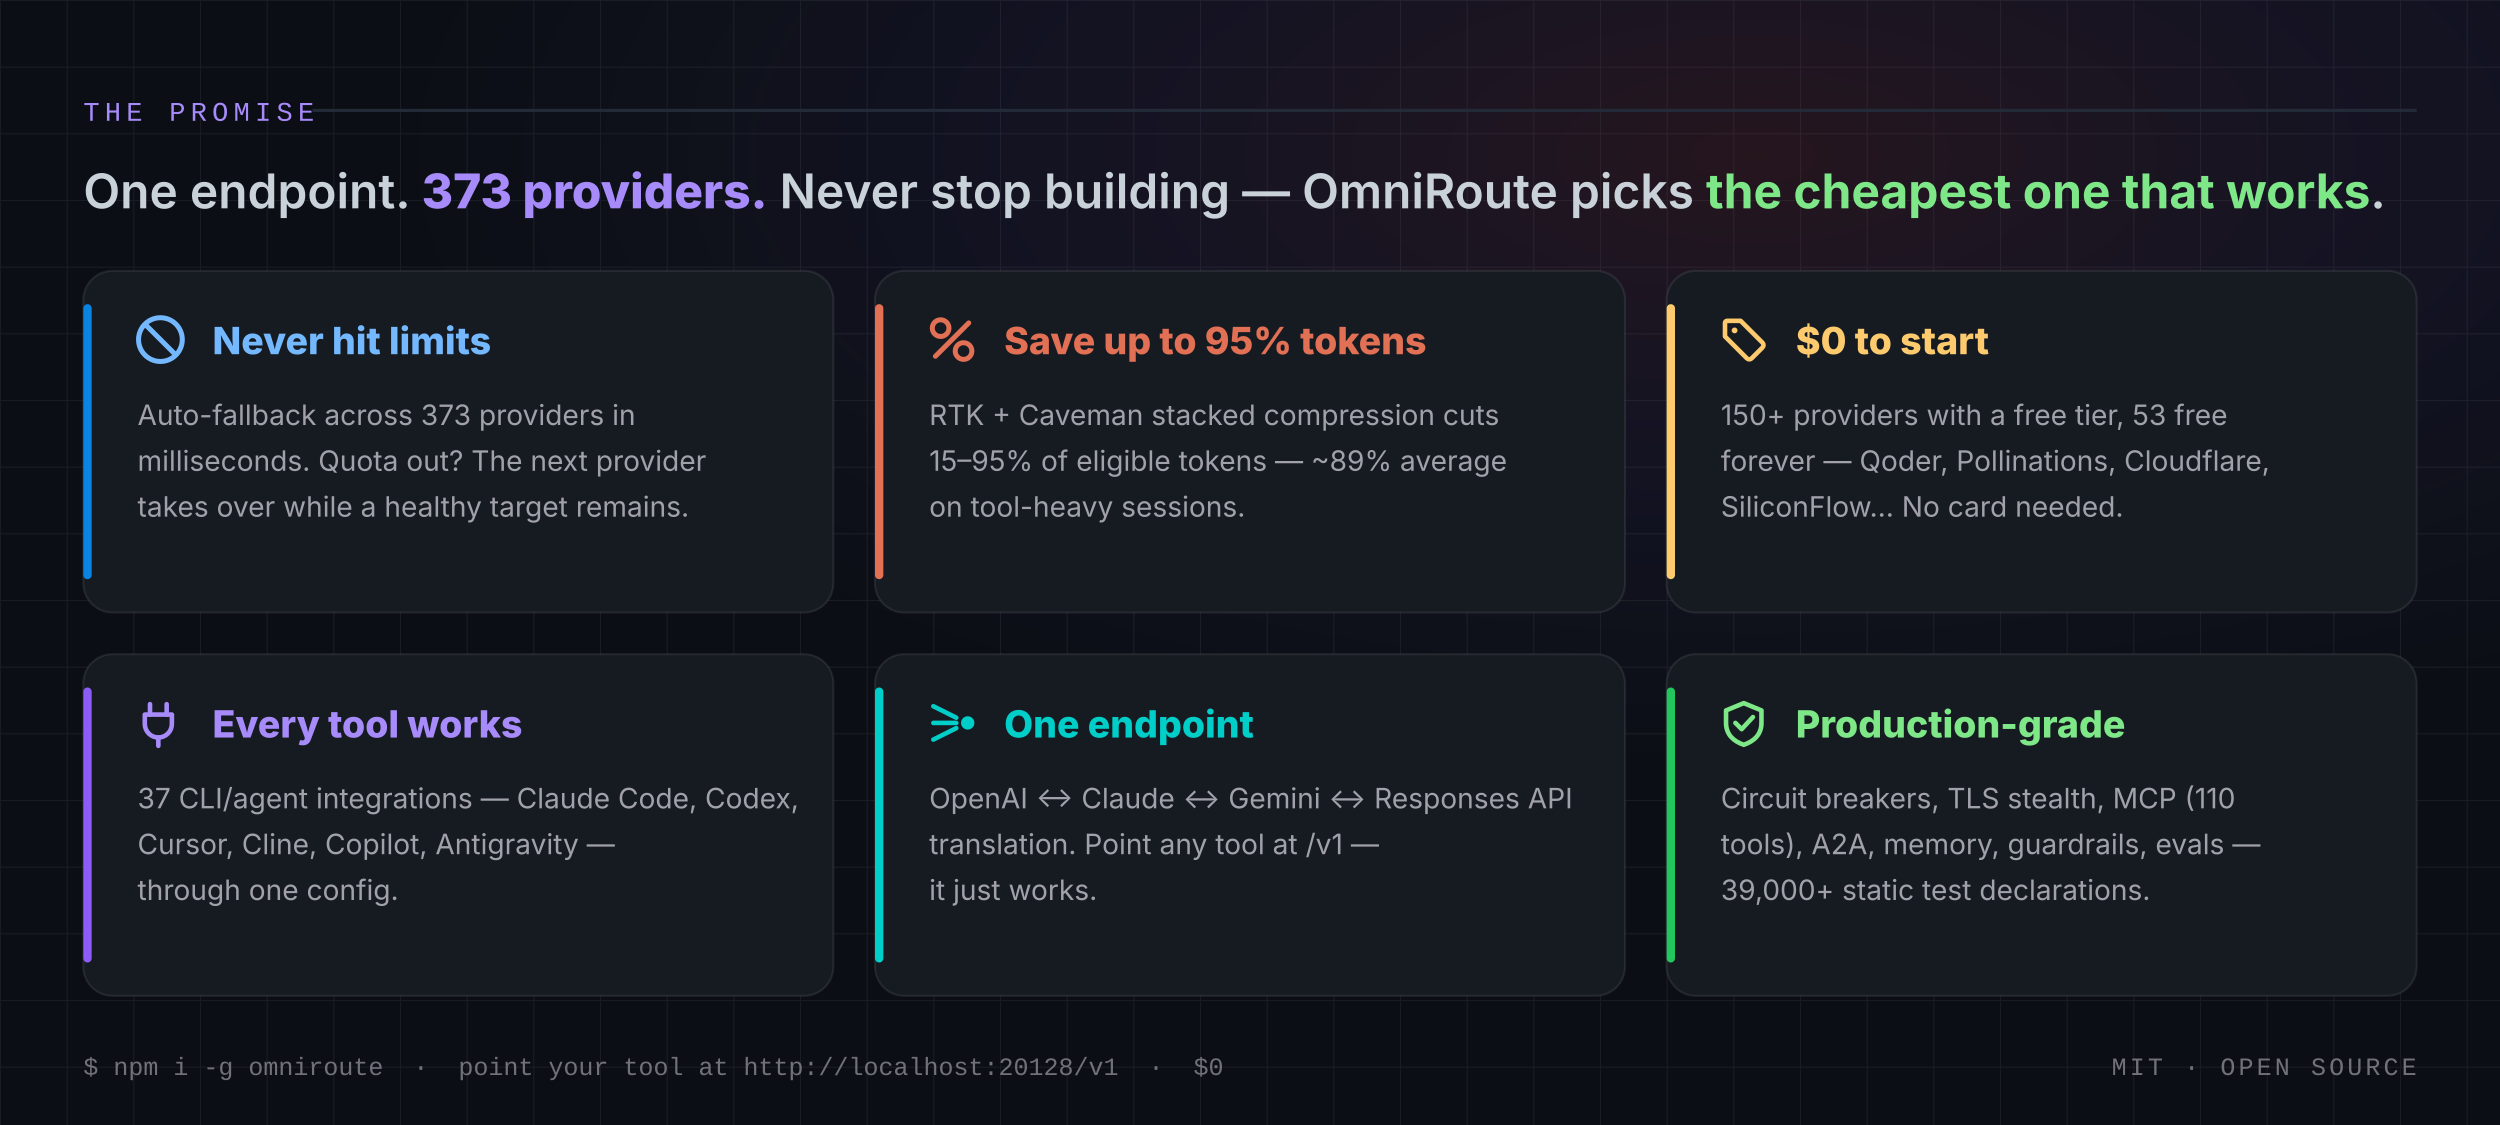
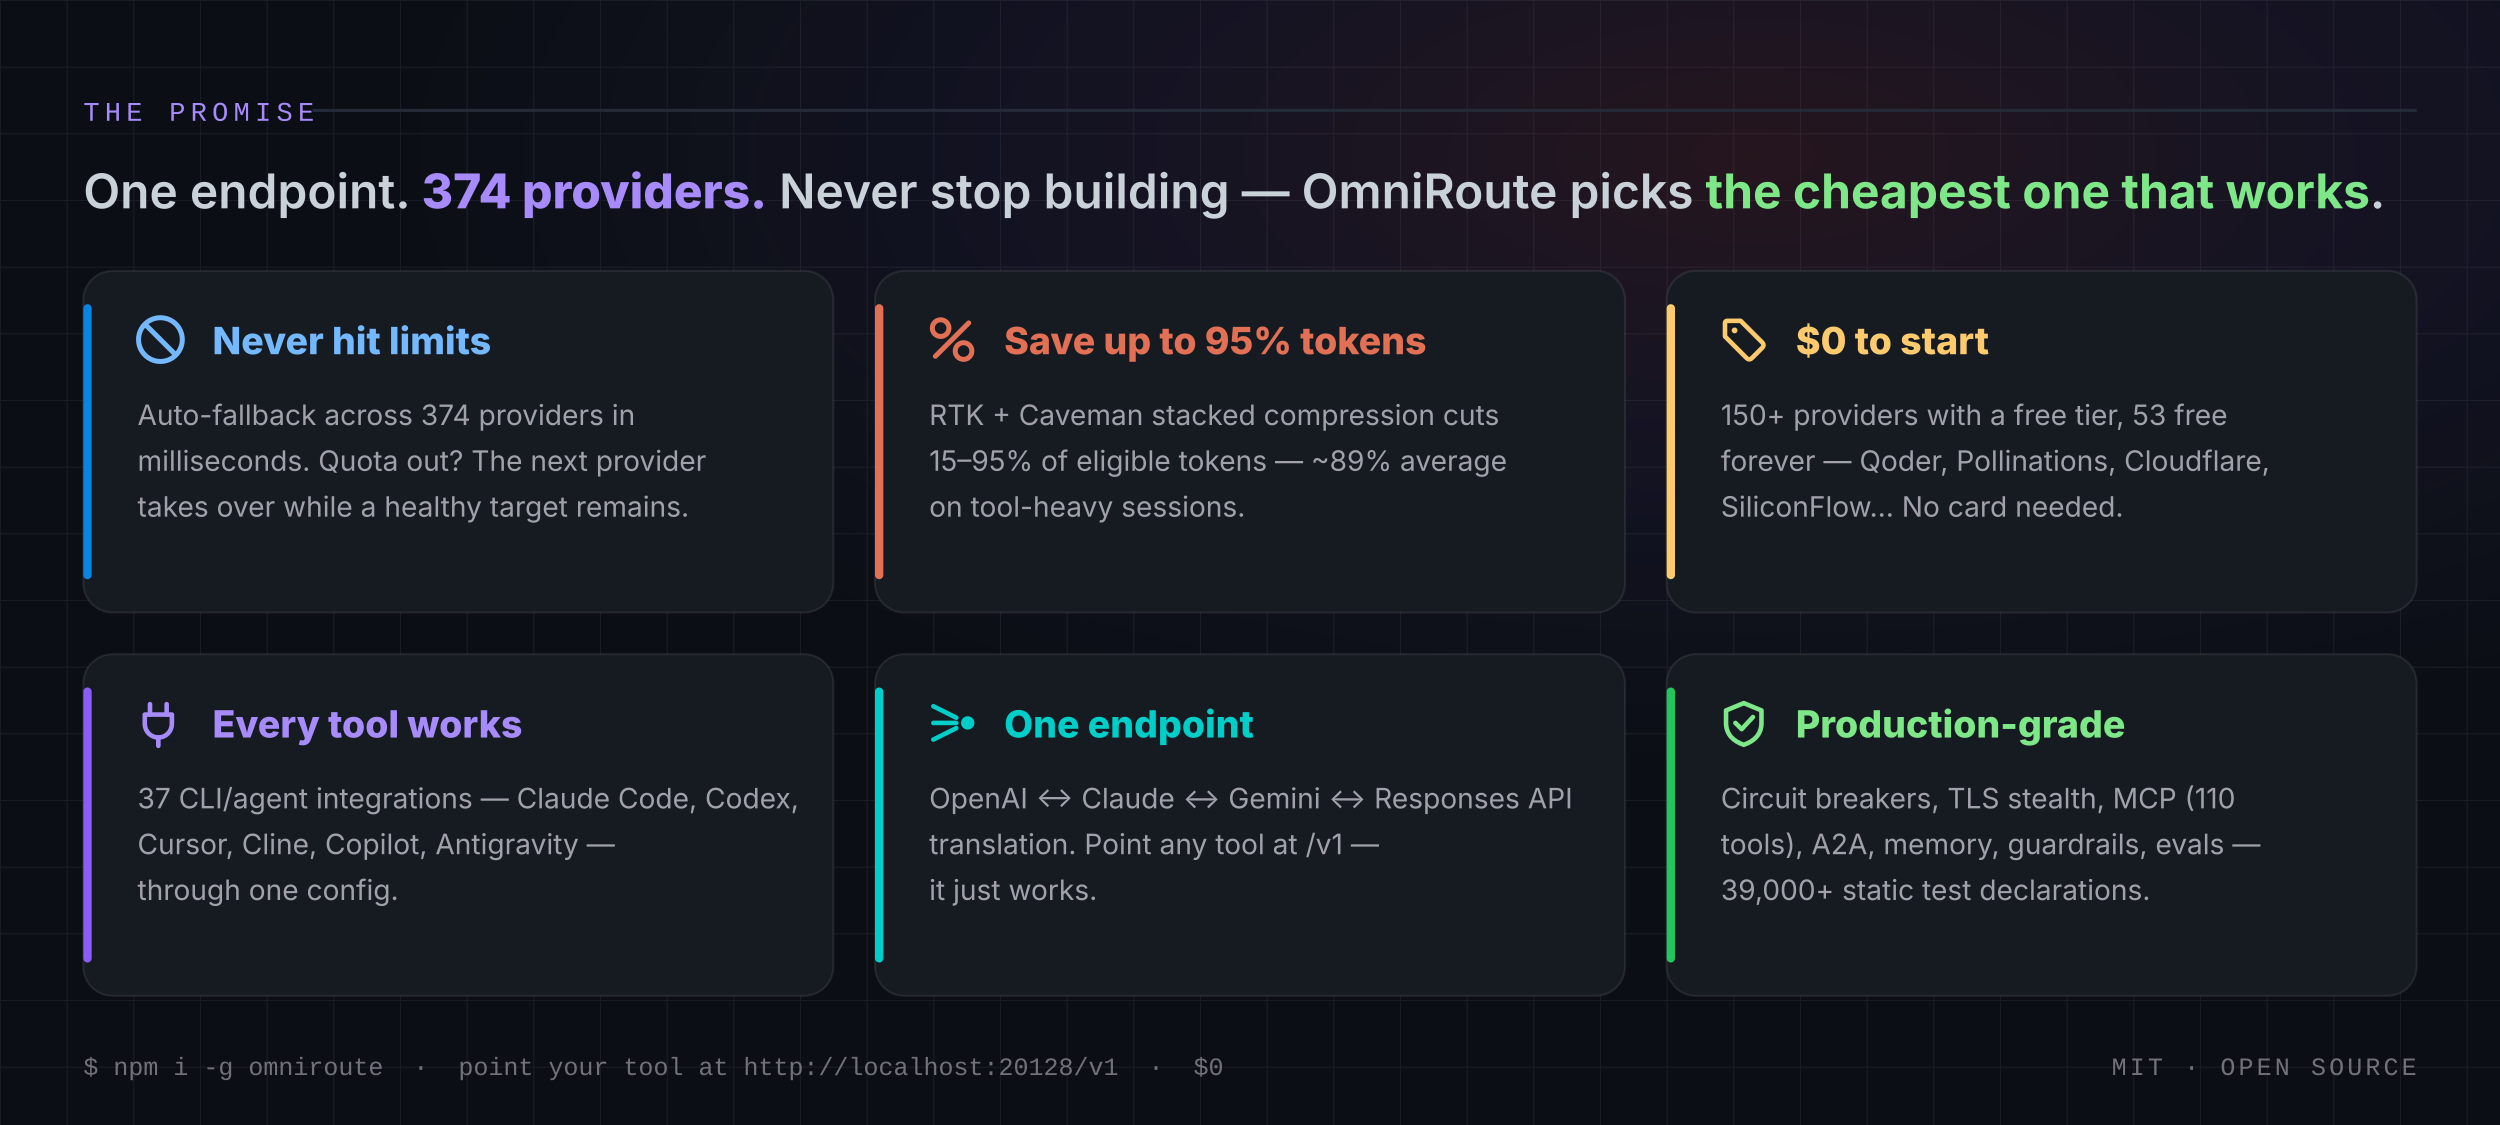
- <svg xmlns="http://www.w3.org/2000/svg" viewBox="0 0 1200 540" role="img" aria-label="The OmniRoute promise: one endpoint and 373 providers. Six pillars. Resilient fallback: automatic routing continues while another healthy target is available. Save up to 95 percent of eligible tokens: RTK plus Caveman stacked compression averages about 89 percent on tool-heavy sessions. Zero dollars to start: 150+ providers with a free tier and 53 recurring or keyless free-forever providers. Every tool works: 37 CLI and agent integration records, including Claude Code, Codex, Cursor, Cline, Copilot and Antigravity, through one config. One endpoint: OpenAI, Claude, Gemini and Responses API translation at /v1. Production controls: circuit breakers, TLS stealth, MCP with 110 tools, A2A, memory, guardrails, evals, and 39,000+ static test declarations across 5,100+ tracked test files.">
+ <svg xmlns="http://www.w3.org/2000/svg" viewBox="0 0 1200 540" role="img" aria-label="The OmniRoute promise: one endpoint and 374 providers. Six pillars. Resilient fallback: automatic routing continues while another healthy target is available. Save up to 95 percent of eligible tokens: RTK plus Caveman stacked compression averages about 89 percent on tool-heavy sessions. Zero dollars to start: 150+ providers with a free tier and 53 recurring or keyless free-forever providers. Every tool works: 37 CLI and agent integration records, including Claude Code, Codex, Cursor, Cline, Copilot and Antigravity, through one config. One endpoint: OpenAI, Claude, Gemini and Responses API translation at /v1. Production controls: circuit breakers, TLS stealth, MCP with 110 tools, A2A, memory, guardrails, evals, and 39,000+ static test declarations across 5,100+ tracked test files.">
  <defs>
    <pattern id="gridPaperP" width="32" height="32" patternUnits="userSpaceOnUse">
      <path d="M 32 0 L 0 0 0 32" fill="none" stroke="#ffffff" stroke-opacity="0.06" stroke-width="1" />
    </pattern>
    <radialGradient id="bgGlowP" cx="70%" cy="14%" r="55%">
      <stop offset="0%" stop-color="#e54d5e" stop-opacity="0.12" />
      <stop offset="55%" stop-color="#8b5cf6" stop-opacity="0.06" />
      <stop offset="100%" stop-color="#6366f1" stop-opacity="0" />
    </radialGradient>
  </defs>
  <rect width="1200" height="540" fill="#0b0e14" />
  <rect width="1200" height="540" fill="url(#gridPaperP)" />
  <rect width="1200" height="540" fill="url(#bgGlowP)" />
  <g>
    <text x="40" y="58" font-family="Consolas, 'Courier New', monospace" font-size="13" letter-spacing="2.5" fill="#a78bfa">THE PROMISE</text>
    <line x1="150" y1="53" x2="1160" y2="53" stroke="#232b38" stroke-width="1.5" />
  </g>
  <g>
-     <text x="40" y="100" font-family="Inter, 'Segoe UI', Arial, Helvetica, system-ui, sans-serif" font-size="23" font-weight="600" fill="#c9d1d9">One endpoint. <tspan fill="#a78bfa" font-weight="800">373 providers.</tspan> Never stop building — OmniRoute picks <tspan fill="#7ee787" font-weight="700">the cheapest one that works</tspan>.</text>
+     <text x="40" y="100" font-family="Inter, 'Segoe UI', Arial, Helvetica, system-ui, sans-serif" font-size="23" font-weight="600" fill="#c9d1d9">One endpoint. <tspan fill="#a78bfa" font-weight="800">374 providers.</tspan> Never stop building — OmniRoute picks <tspan fill="#7ee787" font-weight="700">the cheapest one that works</tspan>.</text>
  </g>
  <g font-family="Inter, 'Segoe UI', Arial, Helvetica, system-ui, sans-serif">
    <g>
      <rect x="40" y="130" width="360" height="164" rx="14" fill="#161b22" stroke="#ffffff" stroke-opacity="0.08" stroke-width="1" />
      <rect x="40" y="130" width="360" height="164" rx="14" fill="none" stroke="#74b9ff" stroke-width="1.5" opacity="0">
        <animate attributeName="opacity" values="0;0.9;0;0" keyTimes="0;0.055;0.12;1" dur="12s" begin="3s" repeatCount="indefinite" />
      </rect>
      <rect x="40" y="146" width="4" height="132" rx="2" fill="#0984e3" />
      <g transform="translate(66,152)" stroke="#74b9ff" stroke-width="2.4" fill="none" stroke-linecap="round">
        <circle cx="11" cy="11" r="10.5" />
        <line x1="3.9" y1="3.9" x2="18.1" y2="18.1" />
      </g>
      <text x="102" y="170" font-size="18" font-weight="800" fill="#74b9ff">Never hit limits</text>
-       <text x="66" y="204" font-size="13.5" fill="#a1a1aa">Auto-fallback across 373 providers in</text>
+       <text x="66" y="204" font-size="13.5" fill="#a1a1aa">Auto-fallback across 374 providers in</text>
      <text x="66" y="226" font-size="13.5" fill="#a1a1aa">milliseconds. Quota out? The next provider</text>
      <text x="66" y="248" font-size="13.5" fill="#a1a1aa">takes over while a healthy target remains.</text>
    </g>
    <g>
      <rect x="420" y="130" width="360" height="164" rx="14" fill="#161b22" stroke="#ffffff" stroke-opacity="0.08" stroke-width="1" />
      <rect x="420" y="130" width="360" height="164" rx="14" fill="none" stroke="#e17055" stroke-width="1.5" opacity="0">
        <animate attributeName="opacity" values="0;0;0.9;0;0" keyTimes="0;0.167;0.222;0.287;1" dur="12s" begin="3s" repeatCount="indefinite" />
      </rect>
      <rect x="420" y="146" width="4" height="132" rx="2" fill="#e17055" />
      <g transform="translate(446,152)" stroke="#e17055" stroke-width="2.4" fill="none" stroke-linecap="round">
        <circle cx="5.5" cy="5.5" r="4" />
        <circle cx="16.5" cy="16.5" r="4" />
        <line x1="19" y1="3" x2="3" y2="19" />
      </g>
      <text x="482" y="170" font-size="18" font-weight="800" fill="#e17055">Save up to 95% tokens</text>
      <text x="446" y="204" font-size="13.5" fill="#a1a1aa">RTK + Caveman stacked compression cuts</text>
      <text x="446" y="226" font-size="13.5" fill="#a1a1aa">15–95% of eligible tokens — ~89% average</text>
      <text x="446" y="248" font-size="13.5" fill="#a1a1aa">on tool-heavy sessions.</text>
    </g>
    <g>
      <rect x="800" y="130" width="360" height="164" rx="14" fill="#161b22" stroke="#ffffff" stroke-opacity="0.08" stroke-width="1" />
      <rect x="800" y="130" width="360" height="164" rx="14" fill="none" stroke="#fdcb6e" stroke-width="1.5" opacity="0">
        <animate attributeName="opacity" values="0;0;0.9;0;0" keyTimes="0;0.334;0.389;0.454;1" dur="12s" begin="3s" repeatCount="indefinite" />
      </rect>
      <rect x="800" y="146" width="4" height="132" rx="2" fill="#fdcb6e" />
      <g transform="translate(826,152)" stroke="#fdcb6e" stroke-width="2.2" fill="none" stroke-linecap="round" stroke-linejoin="round">
        <path d="M 2,9.5 L 2,3 A 1,1 0 0 1 3,2 L 9.5,2 L 20,12.5 A 1.6,1.6 0 0 1 20,14.8 L 14.8,20 A 1.6,1.6 0 0 1 12.5,20 Z" />
        <circle cx="6.6" cy="6.6" r="1.4" fill="#fdcb6e" stroke="none" />
      </g>
      <text x="862" y="170" font-size="18" font-weight="800" fill="#fdcb6e">$0 to start</text>
      <text x="826" y="204" font-size="13.5" fill="#a1a1aa">150+ providers with a free tier, 53 free</text>
      <text x="826" y="226" font-size="13.5" fill="#a1a1aa">forever — Qoder, Pollinations, Cloudflare,</text>
      <text x="826" y="248" font-size="13.5" fill="#a1a1aa">SiliconFlow… No card needed.</text>
    </g>
    <g>
      <rect x="40" y="314" width="360" height="164" rx="14" fill="#161b22" stroke="#ffffff" stroke-opacity="0.08" stroke-width="1" />
      <rect x="40" y="314" width="360" height="164" rx="14" fill="none" stroke="#a78bfa" stroke-width="1.5" opacity="0">
        <animate attributeName="opacity" values="0;0;0.9;0;0" keyTimes="0;0.5;0.555;0.62;1" dur="12s" begin="3s" repeatCount="indefinite" />
      </rect>
      <rect x="40" y="330" width="4" height="132" rx="2" fill="#8b5cf6" />
      <g transform="translate(66,336)" stroke="#a78bfa" stroke-width="2.2" fill="none" stroke-linecap="round" stroke-linejoin="round">
        <path d="M 6,2 L 6,7 M 14,2 L 14,7" />
        <path d="M 3.5,7 L 16.5,7 L 16.5,11.5 A 6.5,6.5 0 0 1 10,18 A 6.5,6.5 0 0 1 3.5,11.5 Z" />
        <path d="M 10,18 L 10,22" />
      </g>
      <text x="102" y="354" font-size="18" font-weight="800" fill="#a78bfa">Every tool works</text>
      <text x="66" y="388" font-size="13.5" fill="#a1a1aa">37 CLI/agent integrations — Claude Code, Codex,</text>
      <text x="66" y="410" font-size="13.5" fill="#a1a1aa">Cursor, Cline, Copilot, Antigravity —</text>
      <text x="66" y="432" font-size="13.5" fill="#a1a1aa">through one config.</text>
    </g>
    <g>
      <rect x="420" y="314" width="360" height="164" rx="14" fill="#161b22" stroke="#ffffff" stroke-opacity="0.08" stroke-width="1" />
      <rect x="420" y="314" width="360" height="164" rx="14" fill="none" stroke="#00cec9" stroke-width="1.5" opacity="0">
        <animate attributeName="opacity" values="0;0;0.9;0;0" keyTimes="0;0.667;0.722;0.787;1" dur="12s" begin="3s" repeatCount="indefinite" />
      </rect>
      <rect x="420" y="330" width="4" height="132" rx="2" fill="#00cec9" />
      <g transform="translate(446,336)" stroke="#00cec9" stroke-width="2.2" fill="none" stroke-linecap="round">
        <path d="M 2,3 L 13,8.5 M 2,11 L 13,11 M 2,19 L 13,13.5" />
        <circle cx="18.5" cy="11" r="3.2" fill="#00cec9" stroke="none" />
      </g>
      <text x="482" y="354" font-size="18" font-weight="800" fill="#00cec9">One endpoint</text>
      <text x="446" y="388" font-size="13.5" fill="#a1a1aa">OpenAI ↔ Claude ↔ Gemini ↔ Responses API</text>
      <text x="446" y="410" font-size="13.5" fill="#a1a1aa">translation. Point any tool at /v1 —</text>
      <text x="446" y="432" font-size="13.5" fill="#a1a1aa">it just works.</text>
    </g>
    <g>
      <rect x="800" y="314" width="360" height="164" rx="14" fill="#161b22" stroke="#ffffff" stroke-opacity="0.08" stroke-width="1" />
      <rect x="800" y="314" width="360" height="164" rx="14" fill="none" stroke="#7ee787" stroke-width="1.5" opacity="0">
        <animate attributeName="opacity" values="0;0;0.9;0;0" keyTimes="0;0.834;0.889;0.954;1" dur="12s" begin="3s" repeatCount="indefinite" />
      </rect>
      <rect x="800" y="330" width="4" height="132" rx="2" fill="#22c55e" />
      <g transform="translate(826,336)" stroke="#7ee787" stroke-width="2.2" fill="none" stroke-linecap="round" stroke-linejoin="round">
        <path d="M 11,1.5 L 19.5,5 L 19.5,11 C 19.5,16.5 16,19.8 11,21.5 C 6,19.8 2.5,16.5 2.5,11 L 2.5,5 Z" />
        <path d="M 7,11 L 10,14 L 15.4,8.2" />
      </g>
      <text x="862" y="354" font-size="18" font-weight="800" fill="#7ee787">Production-grade</text>
      <text x="826" y="388" font-size="13.5" fill="#a1a1aa">Circuit breakers, TLS stealth, MCP (110</text>
      <text x="826" y="410" font-size="13.5" fill="#a1a1aa">tools), A2A, memory, guardrails, evals —</text>
      <text x="826" y="432" font-size="13.5" fill="#a1a1aa">39,000+ static test declarations.</text>
    </g>
  </g>
  <g>
    <text x="40" y="516" font-family="Consolas, 'Courier New', monospace" font-size="12" fill="#71717a">$ npm i -g omniroute  ·  point your tool at http://localhost:20128/v1  ·  $0</text>
    <text x="1160" y="516" text-anchor="end" font-family="Consolas, 'Courier New', monospace" font-size="12" letter-spacing="1.5" fill="#71717a">MIT · OPEN SOURCE</text>
  </g>
</svg>
